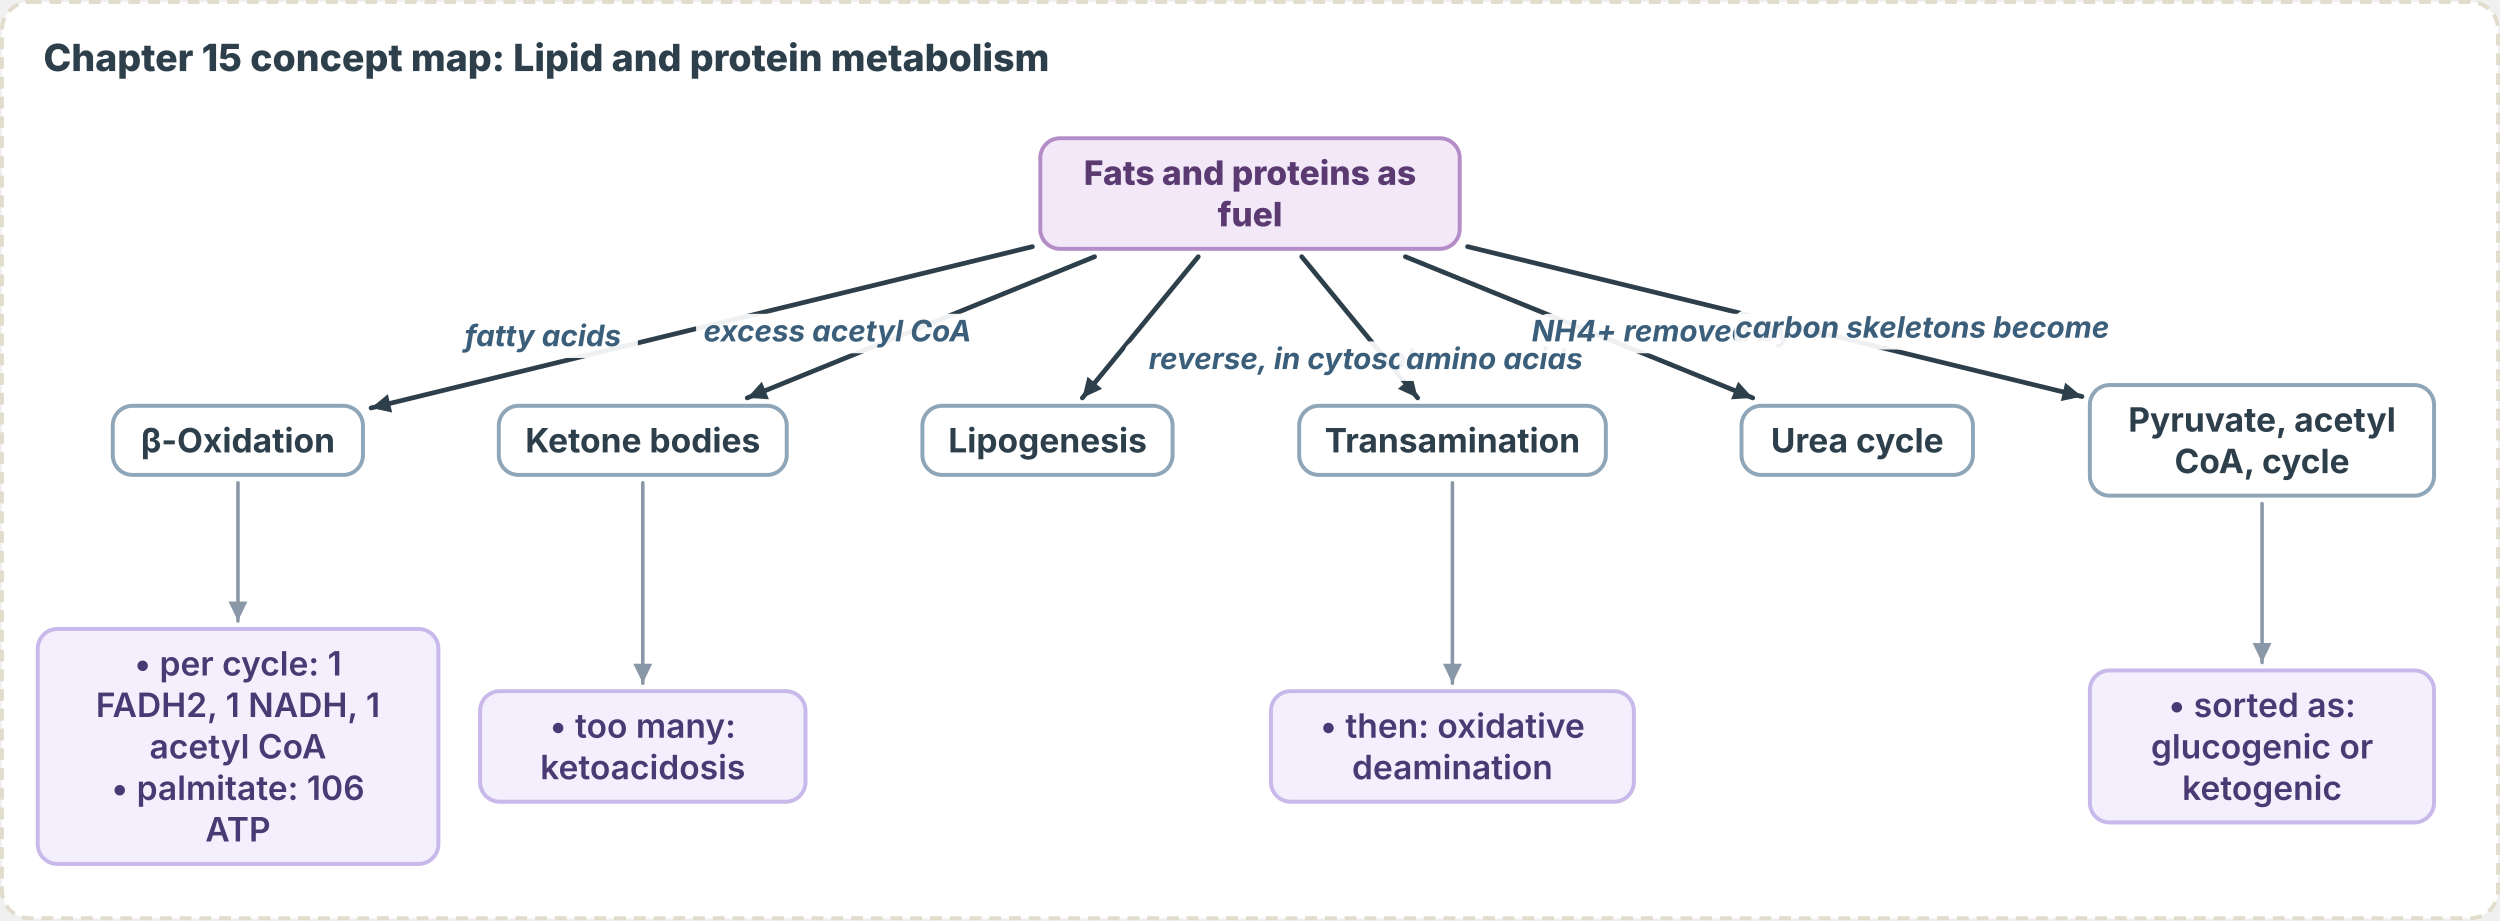
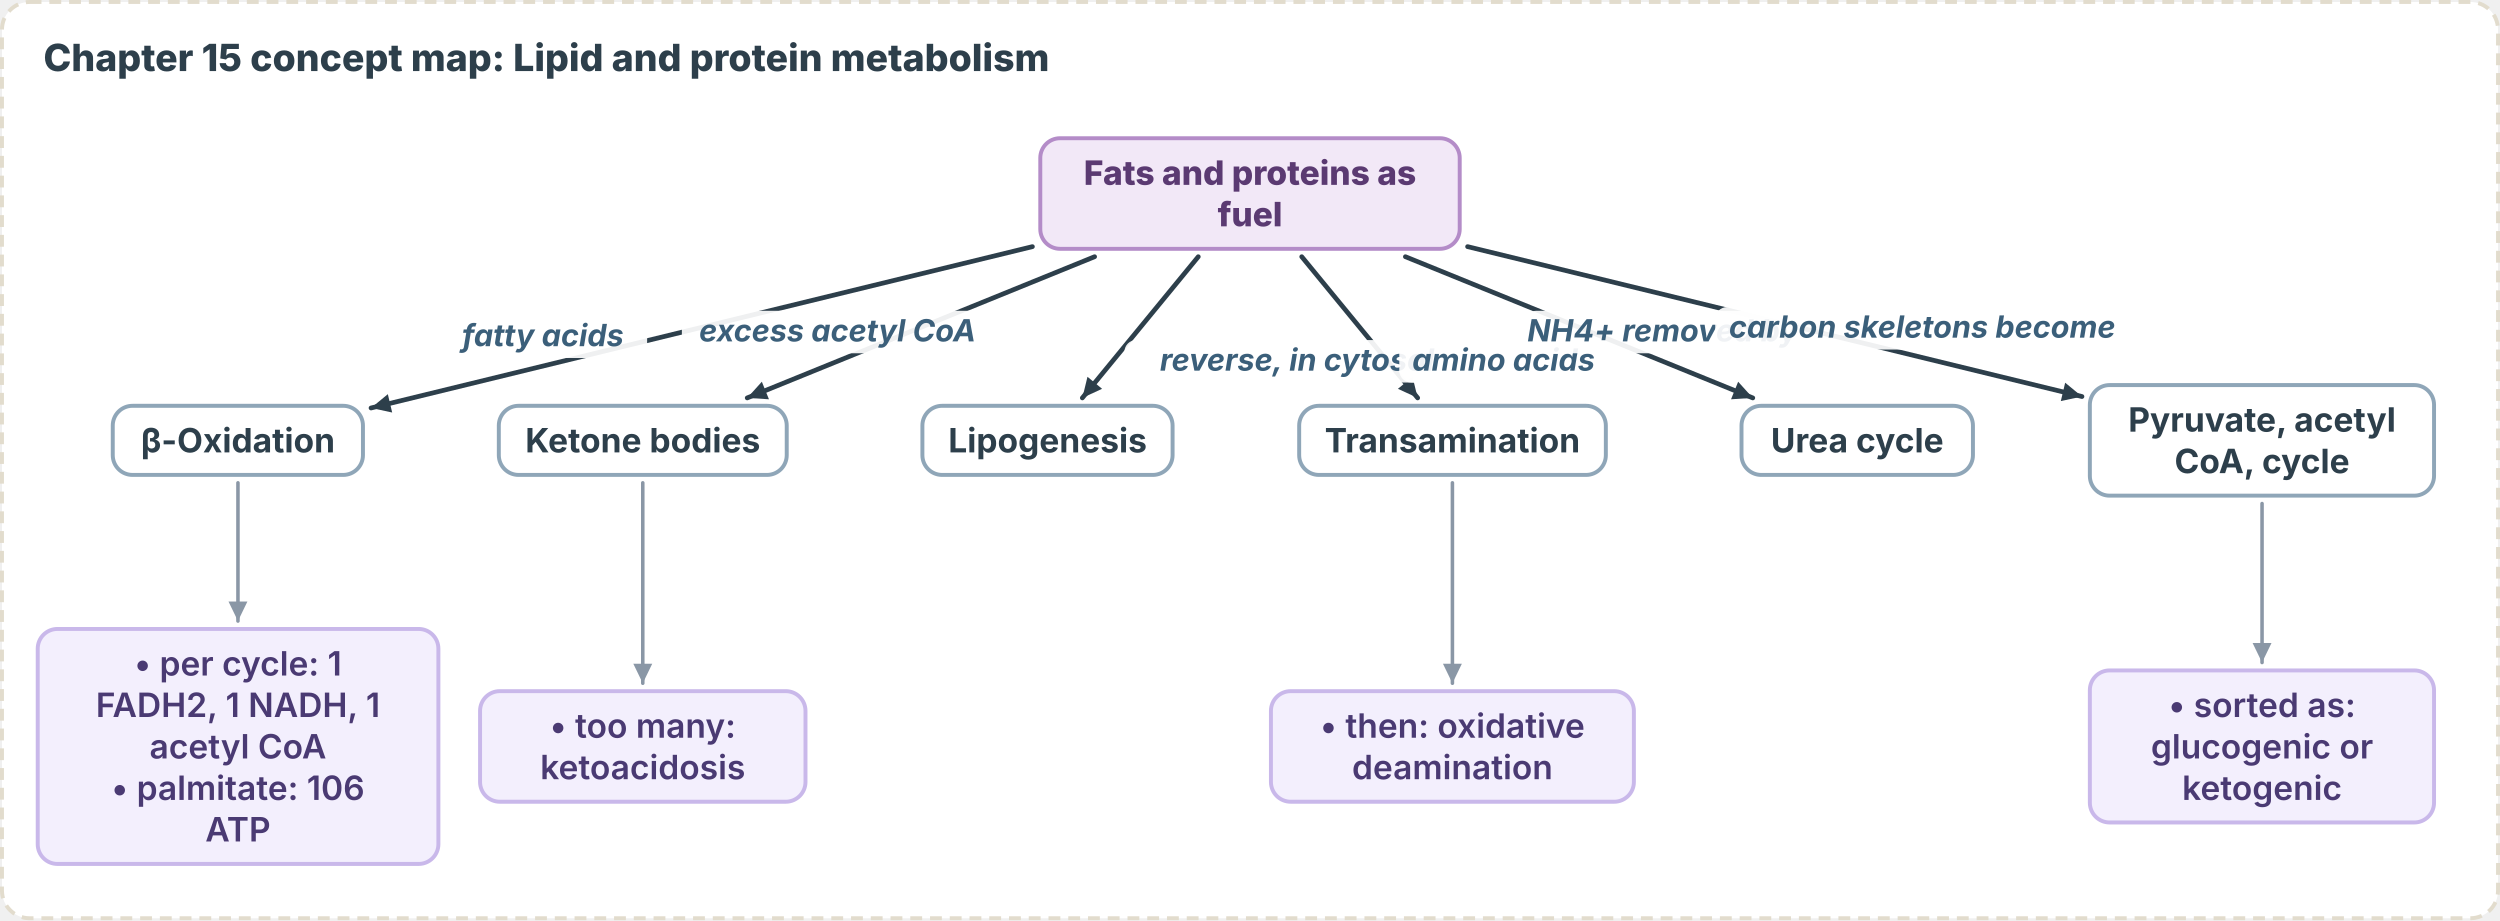
<svg xmlns="http://www.w3.org/2000/svg" viewBox="0 0 1266 466" width="1266" height="466" style="max-width:100%;height:auto;display:block;margin:0 auto" role="img" aria-label="Concept map for Chapter 15, Lipid and protein metabolism. Fats and proteins as fuel fatty acids β-Oxidation (per cycle: 1 FADH2, 1 NADH, 1 acetyl CoA; palmitate: 106 ATP). Fats and proteins as fuel excess acetyl CoA Ketone bodies (too many: ketoacidosis). Fats and proteins as fuel reverse, in cytosol Lipogenesis. Fats and proteins as fuel amino acids Transamination (then: oxidative deamination). Fats and proteins as fuel NH4+ removed by Urea cycle. Fats and proteins as fuel carbon skeletons become Pyruvate, acetyl CoA, cycle (sorted as: glucogenic or ketogenic).">
  <rect x="1" y="1" width="1264" height="464" rx="14" fill="#ffffff" stroke="#e2dccd" stroke-width="2" stroke-dasharray="6 4" />
  <text x="22" y="36" font-size="19" font-weight="800" fill="#2d3f4b" font-family="Nunito,Inter,Helvetica,Arial,sans-serif">Chapter 15 concept map: Lipid and protein metabolism</text>
  <path d="M522.8 124.9 L187.9 206.6" fill="none" stroke="#2d3f4b" stroke-width="2.4" stroke-linecap="round" stroke-linejoin="round" />
  <path d="M187.9 206.6 L196.4 199.6 L198.6 208.9 Z" fill="#2d3f4b" />
  <path d="M120.5 244.5 L120.5 314.5" fill="none" stroke="#8a97a6" stroke-width="1.8" stroke-linecap="round" stroke-linejoin="round" />
  <path d="M120.5 314.5 L115.7 304.6 L125.3 304.6 Z" fill="#8a97a6" />
  <path d="M554.3 130.0 L378.4 201.5" fill="none" stroke="#2d3f4b" stroke-width="2.4" stroke-linecap="round" stroke-linejoin="round" />
  <path d="M378.4 201.5 L385.8 193.3 L389.4 202.2 Z" fill="#2d3f4b" />
  <path d="M325.5 244.5 L325.5 346.0" fill="none" stroke="#8a97a6" stroke-width="1.8" stroke-linecap="round" stroke-linejoin="round" />
  <path d="M325.5 346.0 L320.7 336.1 L330.3 336.1 Z" fill="#8a97a6" />
  <path d="M606.8 130.0 L548.1 201.5" fill="none" stroke="#2d3f4b" stroke-width="2.4" stroke-linecap="round" stroke-linejoin="round" />
  <path d="M548.1 201.5 L550.7 190.8 L558.1 196.9 Z" fill="#2d3f4b" />
  <path d="M659.2 130.0 L717.9 201.5" fill="none" stroke="#2d3f4b" stroke-width="2.4" stroke-linecap="round" stroke-linejoin="round" />
  <path d="M717.9 201.5 L707.9 196.9 L715.3 190.8 Z" fill="#2d3f4b" />
  <path d="M735.5 244.5 L735.5 346.0" fill="none" stroke="#8a97a6" stroke-width="1.8" stroke-linecap="round" stroke-linejoin="round" />
  <path d="M735.5 346.0 L730.7 336.1 L740.3 336.1 Z" fill="#8a97a6" />
  <path d="M711.7 130.0 L887.6 201.5" fill="none" stroke="#2d3f4b" stroke-width="2.4" stroke-linecap="round" stroke-linejoin="round" />
  <path d="M887.6 201.5 L876.6 202.2 L880.2 193.3 Z" fill="#2d3f4b" />
  <path d="M743.2 124.9 L1054.3 200.8" fill="none" stroke="#2d3f4b" stroke-width="2.4" stroke-linecap="round" stroke-linejoin="round" />
  <path d="M1054.3 200.8 L1043.6 203.1 L1045.8 193.8 Z" fill="#2d3f4b" />
  <path d="M1145.5 255.0 L1145.5 335.5" fill="none" stroke="#8a97a6" stroke-width="1.8" stroke-linecap="round" stroke-linejoin="round" />
  <path d="M1145.5 335.5 L1140.7 325.6 L1150.3 325.6 Z" fill="#8a97a6" />
  <rect x="526.8" y="70.0" width="212.4" height="56.0" rx="10" fill="#f2e8f7" stroke="#b48cc8" stroke-width="2" />
  <text x="633.0" y="93.6" text-anchor="middle" font-size="17" font-weight="800" fill="#5b3a72" font-family="Nunito,Inter,Helvetica,Arial,sans-serif">Fats and proteins as</text>
  <text x="633.0" y="114.6" text-anchor="middle" font-size="17" font-weight="800" fill="#5b3a72" font-family="Nunito,Inter,Helvetica,Arial,sans-serif">fuel</text>
  <rect x="57.1" y="205.5" width="126.7" height="35.0" rx="10" fill="#ffffff" stroke="#8fa6b8" stroke-width="2" />
  <text x="120.5" y="229.1" text-anchor="middle" font-size="17" font-weight="700" fill="#2d3f4b" font-family="Nunito,Inter,Helvetica,Arial,sans-serif">β-Oxidation</text>
  <rect x="19.1" y="318.5" width="202.9" height="119.0" rx="10" fill="#f3effd" stroke="#c9b8ea" stroke-width="2" />
  <text x="120.5" y="342.1" text-anchor="middle" font-size="17" font-weight="600" fill="#4a3a73" font-family="Nunito,Inter,Helvetica,Arial,sans-serif">• per cycle: 1</text>
  <text x="120.5" y="363.1" text-anchor="middle" font-size="17" font-weight="600" fill="#4a3a73" font-family="Nunito,Inter,Helvetica,Arial,sans-serif">   FADH2, 1 NADH, 1</text>
  <text x="120.5" y="384.1" text-anchor="middle" font-size="17" font-weight="600" fill="#4a3a73" font-family="Nunito,Inter,Helvetica,Arial,sans-serif">   acetyl CoA</text>
  <text x="120.5" y="405.1" text-anchor="middle" font-size="17" font-weight="600" fill="#4a3a73" font-family="Nunito,Inter,Helvetica,Arial,sans-serif">• palmitate: 106</text>
  <text x="120.5" y="426.1" text-anchor="middle" font-size="17" font-weight="600" fill="#4a3a73" font-family="Nunito,Inter,Helvetica,Arial,sans-serif">   ATP</text>
  <rect x="252.6" y="205.5" width="145.8" height="35.0" rx="10" fill="#ffffff" stroke="#8fa6b8" stroke-width="2" />
  <text x="325.5" y="229.1" text-anchor="middle" font-size="17" font-weight="700" fill="#2d3f4b" font-family="Nunito,Inter,Helvetica,Arial,sans-serif">Ketone bodies</text>
  <rect x="243.1" y="350.0" width="164.8" height="56.0" rx="10" fill="#f3effd" stroke="#c9b8ea" stroke-width="2" />
  <text x="325.5" y="373.6" text-anchor="middle" font-size="17" font-weight="600" fill="#4a3a73" font-family="Nunito,Inter,Helvetica,Arial,sans-serif">• too many:</text>
  <text x="325.5" y="394.6" text-anchor="middle" font-size="17" font-weight="600" fill="#4a3a73" font-family="Nunito,Inter,Helvetica,Arial,sans-serif">   ketoacidosis</text>
  <rect x="467.1" y="205.5" width="126.7" height="35.0" rx="10" fill="#ffffff" stroke="#8fa6b8" stroke-width="2" />
  <text x="530.5" y="229.1" text-anchor="middle" font-size="17" font-weight="700" fill="#2d3f4b" font-family="Nunito,Inter,Helvetica,Arial,sans-serif">Lipogenesis</text>
  <rect x="657.9" y="205.5" width="155.3" height="35.0" rx="10" fill="#ffffff" stroke="#8fa6b8" stroke-width="2" />
  <text x="735.5" y="229.1" text-anchor="middle" font-size="17" font-weight="700" fill="#2d3f4b" font-family="Nunito,Inter,Helvetica,Arial,sans-serif">Transamination</text>
  <rect x="643.6" y="350.0" width="183.8" height="56.0" rx="10" fill="#f3effd" stroke="#c9b8ea" stroke-width="2" />
  <text x="735.5" y="373.6" text-anchor="middle" font-size="17" font-weight="600" fill="#4a3a73" font-family="Nunito,Inter,Helvetica,Arial,sans-serif">• then: oxidative</text>
  <text x="735.5" y="394.6" text-anchor="middle" font-size="17" font-weight="600" fill="#4a3a73" font-family="Nunito,Inter,Helvetica,Arial,sans-serif">   deamination</text>
  <rect x="881.9" y="205.5" width="117.2" height="35.0" rx="10" fill="#ffffff" stroke="#8fa6b8" stroke-width="2" />
  <text x="940.5" y="229.1" text-anchor="middle" font-size="17" font-weight="700" fill="#2d3f4b" font-family="Nunito,Inter,Helvetica,Arial,sans-serif">Urea cycle</text>
  <rect x="1058.3" y="195.0" width="174.3" height="56.0" rx="10" fill="#ffffff" stroke="#8fa6b8" stroke-width="2" />
  <text x="1145.5" y="218.6" text-anchor="middle" font-size="17" font-weight="700" fill="#2d3f4b" font-family="Nunito,Inter,Helvetica,Arial,sans-serif">Pyruvate, acetyl</text>
  <text x="1145.5" y="239.6" text-anchor="middle" font-size="17" font-weight="700" fill="#2d3f4b" font-family="Nunito,Inter,Helvetica,Arial,sans-serif">CoA, cycle</text>
  <rect x="1058.3" y="339.5" width="174.3" height="77.0" rx="10" fill="#f3effd" stroke="#c9b8ea" stroke-width="2" />
  <text x="1145.5" y="363.1" text-anchor="middle" font-size="17" font-weight="600" fill="#4a3a73" font-family="Nunito,Inter,Helvetica,Arial,sans-serif">• sorted as:</text>
  <text x="1145.5" y="384.1" text-anchor="middle" font-size="17" font-weight="600" fill="#4a3a73" font-family="Nunito,Inter,Helvetica,Arial,sans-serif">   glucogenic or</text>
  <text x="1145.5" y="405.1" text-anchor="middle" font-size="17" font-weight="600" fill="#4a3a73" font-family="Nunito,Inter,Helvetica,Arial,sans-serif">   ketogenic</text>
-   <rect x="226.8" y="161.3" width="96.2" height="20.0" rx="6" fill="#ffffff" fill-opacity="0.92" />
-   <text x="274.9" y="175.3" text-anchor="middle" font-size="15" font-weight="700" font-style="italic" fill="#3b5f7a" font-family="Nunito,Inter,Helvetica,Arial,sans-serif">fatty acids</text>
-   <rect x="352.5" y="158.9" width="143.3" height="20.0" rx="6" fill="#ffffff" fill-opacity="0.92" />
-   <text x="424.1" y="172.9" text-anchor="middle" font-size="15" font-weight="700" font-style="italic" fill="#3b5f7a" font-family="Nunito,Inter,Helvetica,Arial,sans-serif">excess acetyl CoA</text>
-   <rect x="569.4" y="172.9" width="159.0" height="20.0" rx="6" fill="#ffffff" fill-opacity="0.92" />
-   <text x="648.9" y="186.9" text-anchor="middle" font-size="15" font-weight="700" font-style="italic" fill="#3b5f7a" font-family="Nunito,Inter,Helvetica,Arial,sans-serif">reverse, in cytosol</text>
-   <rect x="708.6" y="172.9" width="96.2" height="20.0" rx="6" fill="#ffffff" fill-opacity="0.92" />
-   <text x="756.7" y="186.9" text-anchor="middle" font-size="15" font-weight="700" font-style="italic" fill="#3b5f7a" font-family="Nunito,Inter,Helvetica,Arial,sans-serif">amino acids</text>
-   <rect x="778.1" y="158.9" width="127.6" height="20.0" rx="6" fill="#ffffff" fill-opacity="0.92" />
-   <text x="841.9" y="172.9" text-anchor="middle" font-size="15" font-weight="700" font-style="italic" fill="#3b5f7a" font-family="Nunito,Inter,Helvetica,Arial,sans-serif">NH4+ removed by</text>
-   <rect x="878.3" y="157.0" width="190.3" height="20.0" rx="6" fill="#ffffff" fill-opacity="0.92" />
-   <text x="973.4" y="171.0" text-anchor="middle" font-size="15" font-weight="700" font-style="italic" fill="#3b5f7a" font-family="Nunito,Inter,Helvetica,Arial,sans-serif">carbon skeletons become</text>
+   <rect x="222.2" y="159.8" width="105.5" height="21.5" rx="6" fill="#ffffff" fill-opacity="0.92" />
+   <text x="274.9" y="175.3" text-anchor="middle" font-size="15.5" font-weight="700" font-style="italic" fill="#3b5f7a" font-family="Nunito,Inter,Helvetica,Arial,sans-serif">fatty acids</text>
+   <rect x="345.3" y="157.4" width="157.6" height="21.5" rx="6" fill="#ffffff" fill-opacity="0.92" />
+   <text x="424.1" y="172.9" text-anchor="middle" font-size="15.5" font-weight="700" font-style="italic" fill="#3b5f7a" font-family="Nunito,Inter,Helvetica,Arial,sans-serif">excess acetyl CoA</text>
+   <rect x="569.4" y="172.2" width="174.9" height="21.5" rx="6" fill="#ffffff" fill-opacity="0.92" />
+   <text x="656.8" y="187.7" text-anchor="middle" font-size="15.5" font-weight="700" font-style="italic" fill="#3b5f7a" font-family="Nunito,Inter,Helvetica,Arial,sans-serif">reverse, in cytosol</text>
+   <rect x="708.6" y="172.2" width="105.5" height="21.5" rx="6" fill="#ffffff" fill-opacity="0.92" />
+   <text x="761.4" y="187.7" text-anchor="middle" font-size="15.5" font-weight="700" font-style="italic" fill="#3b5f7a" font-family="Nunito,Inter,Helvetica,Arial,sans-serif">amino acids</text>
+   <rect x="771.8" y="157.4" width="140.2" height="21.5" rx="6" fill="#ffffff" fill-opacity="0.92" />
+   <text x="841.9" y="172.9" text-anchor="middle" font-size="15.5" font-weight="700" font-style="italic" fill="#3b5f7a" font-family="Nunito,Inter,Helvetica,Arial,sans-serif">NH4+ removed by</text>
+   <rect x="868.6" y="155.5" width="209.6" height="21.5" rx="6" fill="#ffffff" fill-opacity="0.92" />
+   <text x="973.4" y="171.0" text-anchor="middle" font-size="15.5" font-weight="700" font-style="italic" fill="#3b5f7a" font-family="Nunito,Inter,Helvetica,Arial,sans-serif">carbon skeletons become</text>
</svg>
